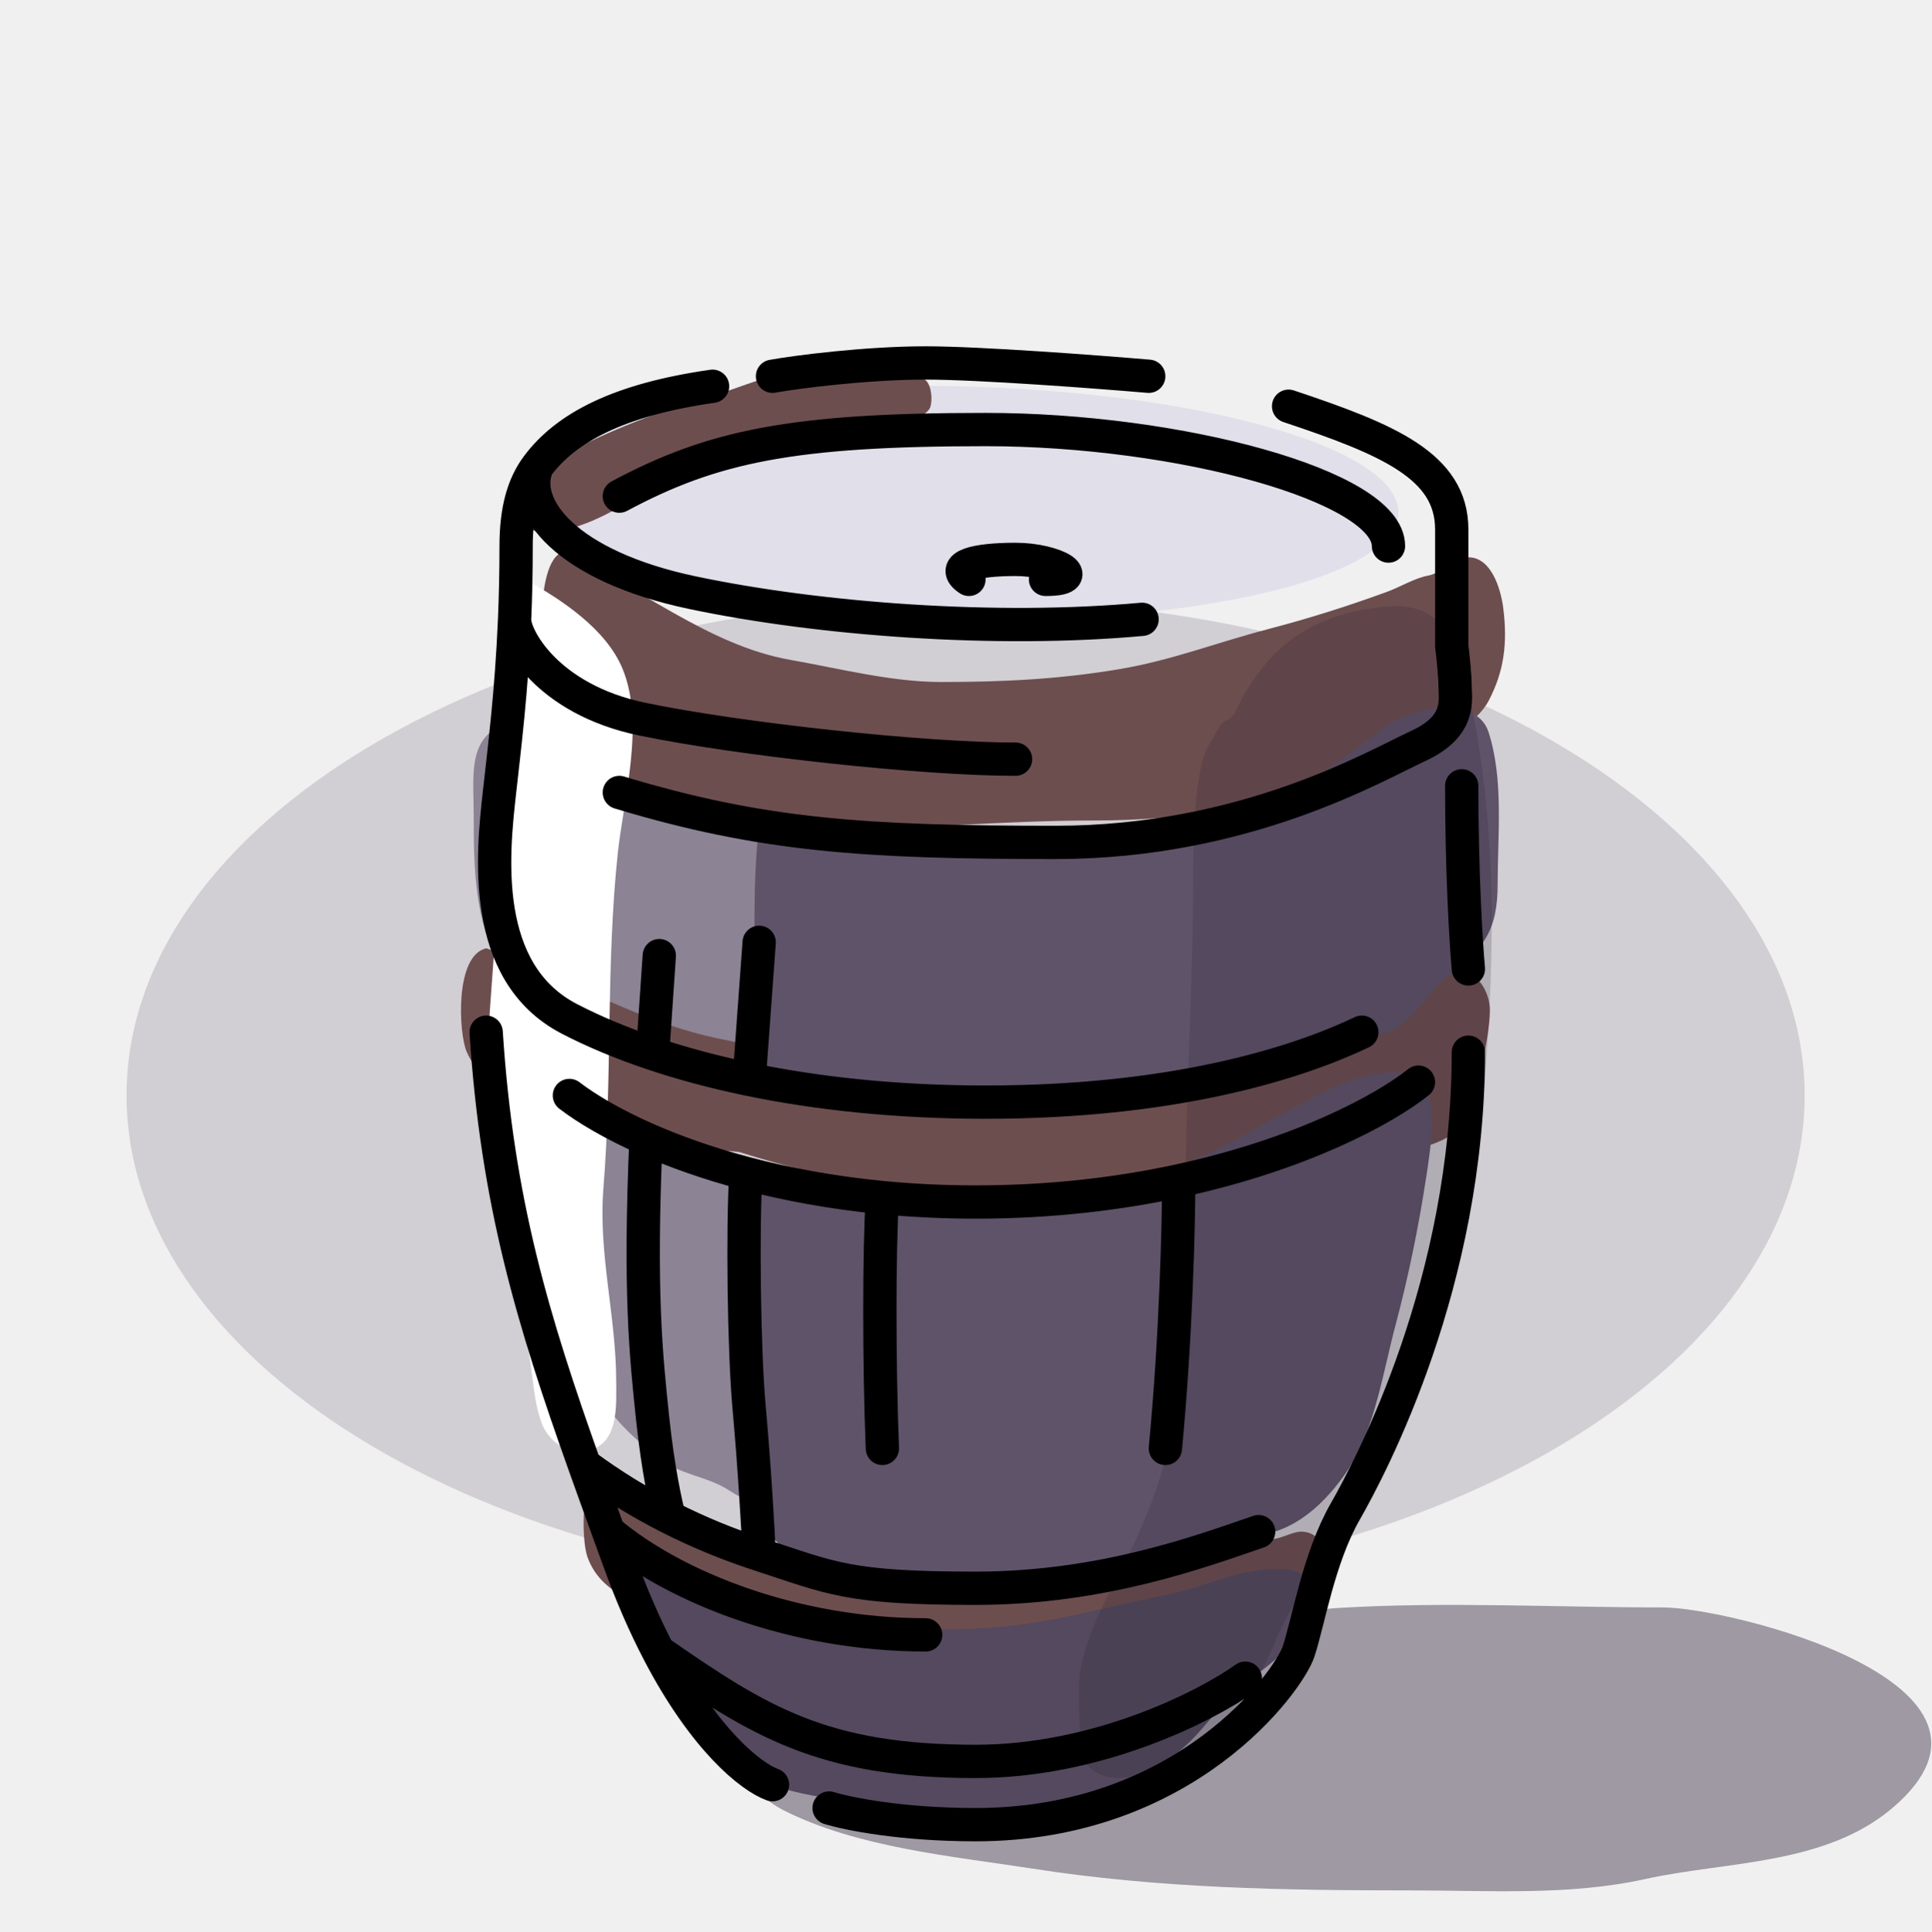
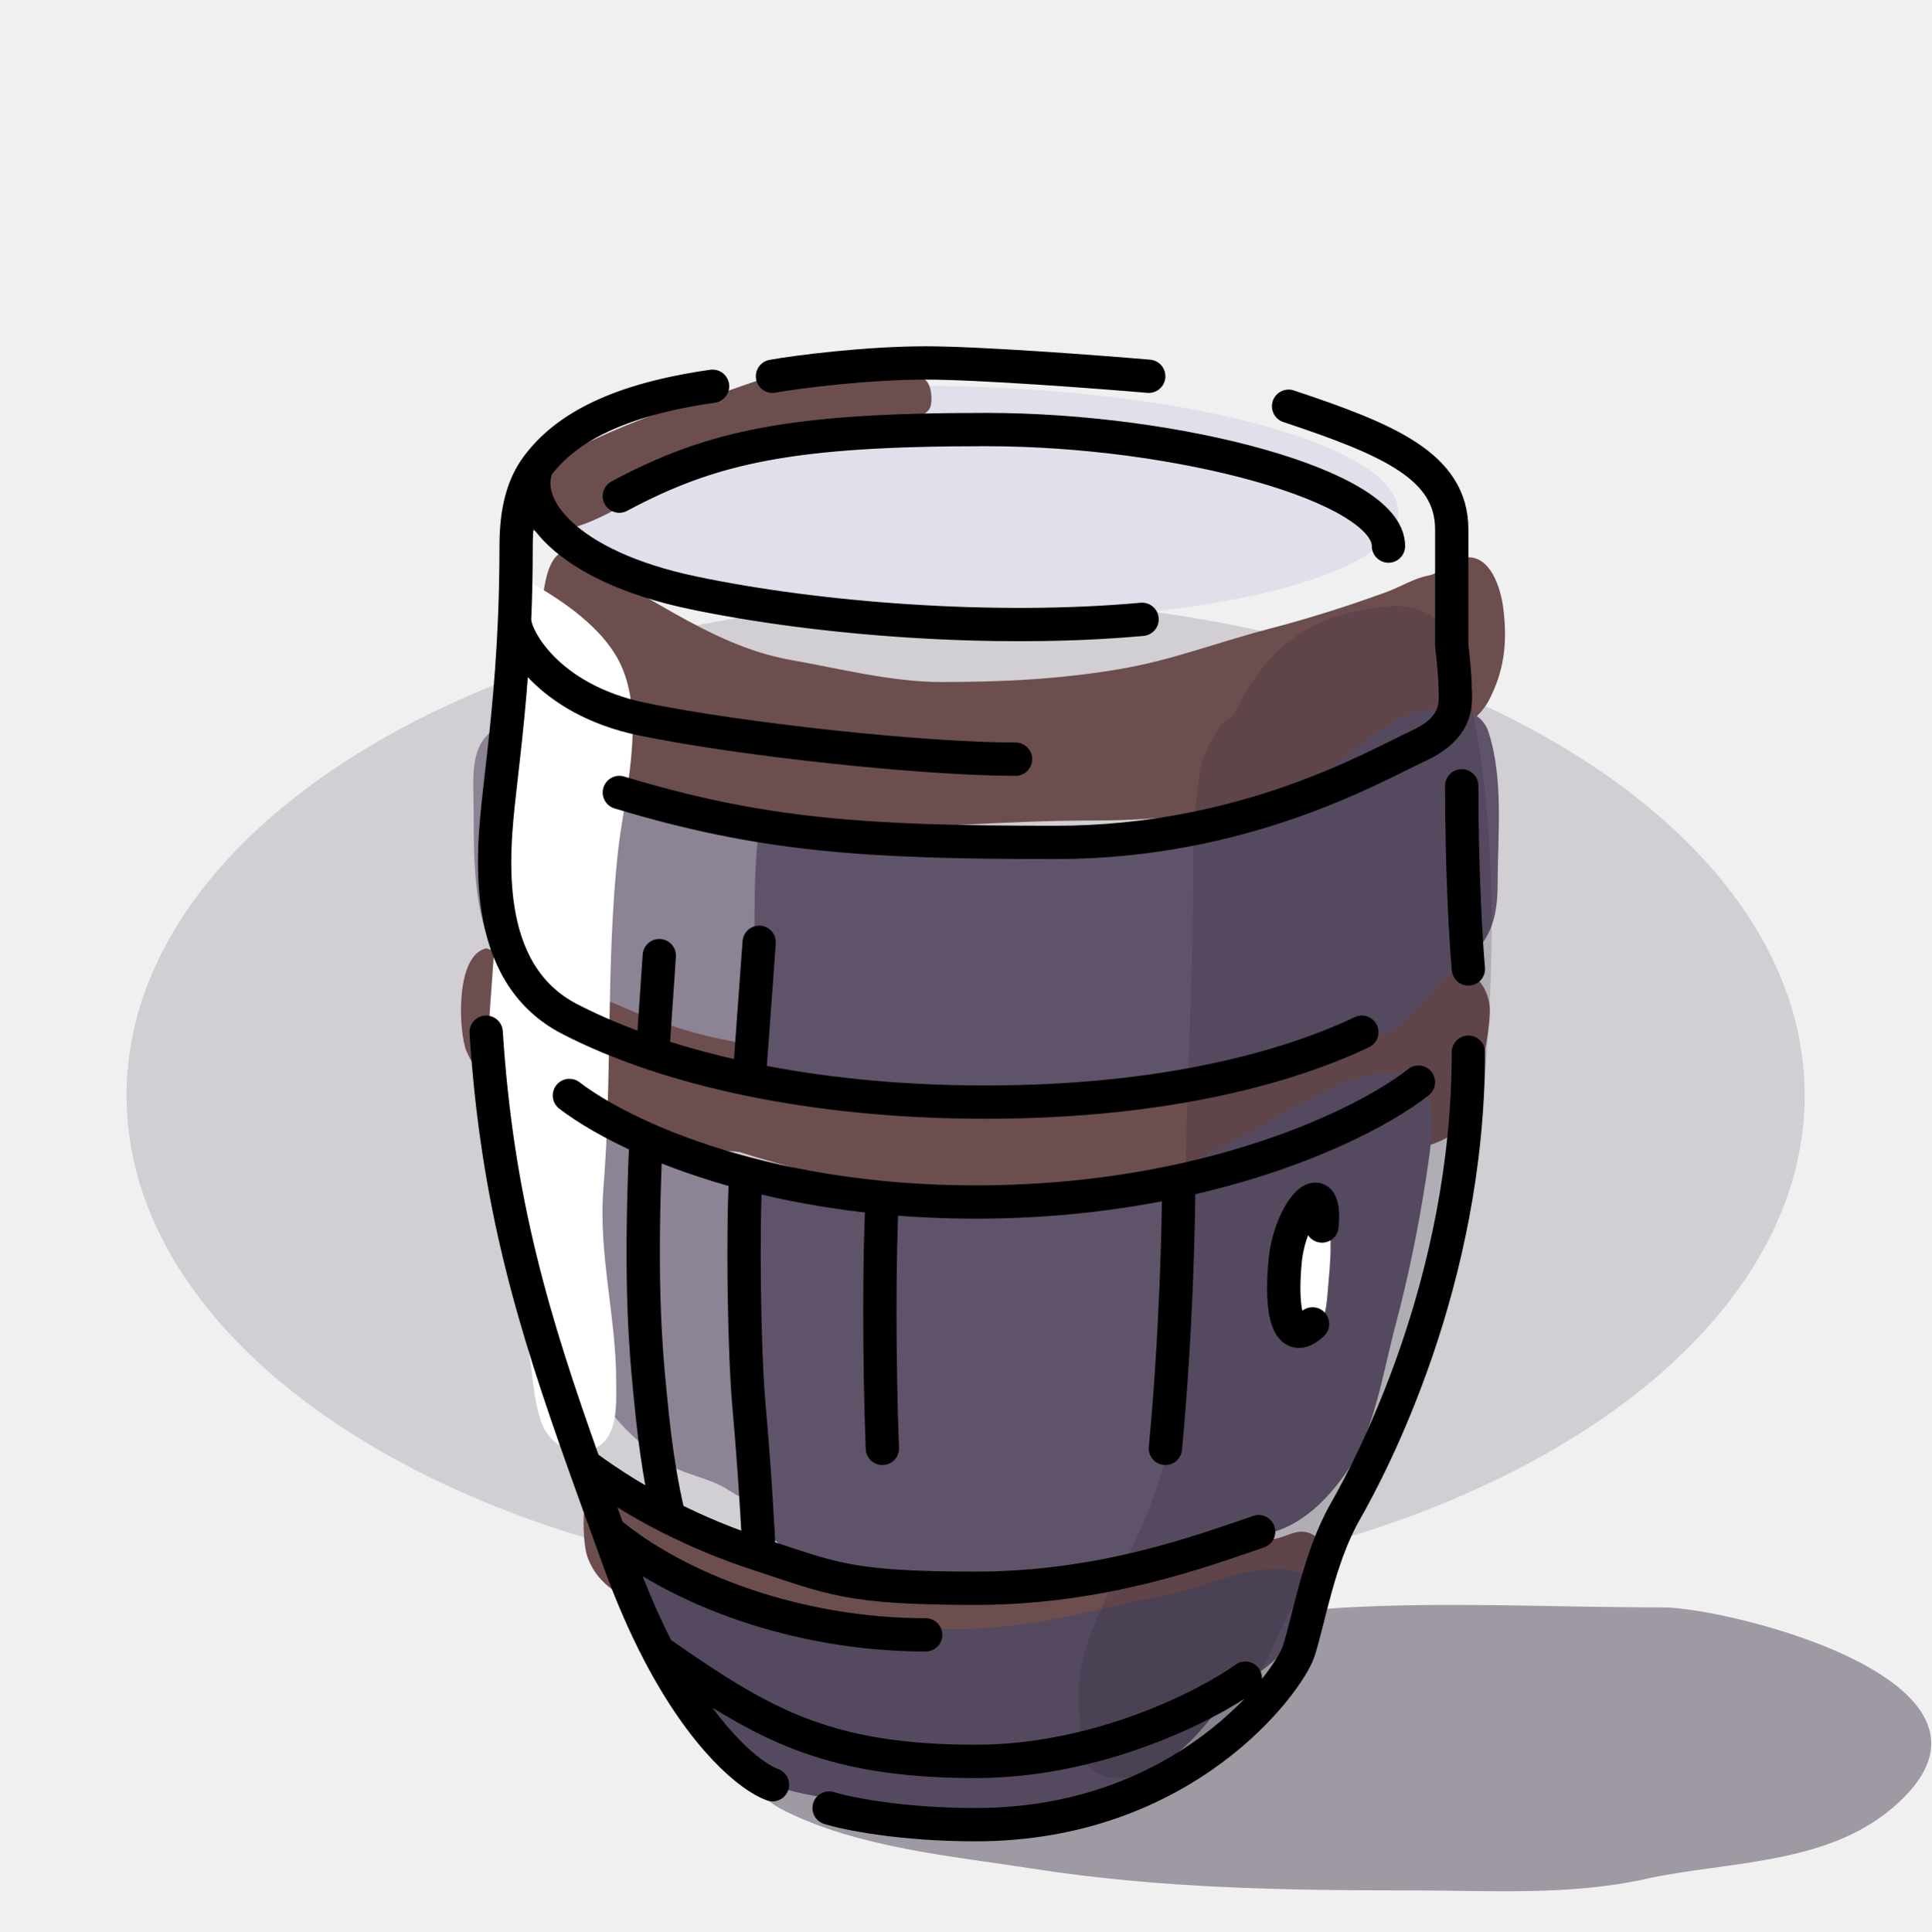
<svg xmlns="http://www.w3.org/2000/svg" width="290" height="290" viewBox="0 0 290 290" fill="none">
  <g clip-path="url(#clip0)">
    <path opacity="0.5" d="M163.804 244.001C145.503 245.943 134.014 253.181 115.404 253.181C111.363 259.686 109.64 267.758 117.603 271.805C128.759 277.476 143.066 278.729 155.004 280.593C174.053 283.566 192.675 283.871 211.961 283.871C223.601 283.871 235.588 284.696 247.04 282.166C259.228 279.474 274.03 280.129 284.196 271.477C306.114 252.825 259.6 241.378 249.729 241.378C233.645 241.378 217.265 240.486 201.205 241.443C194.667 241.833 188.196 243.625 181.649 243.738C175.716 243.841 169.717 243.373 163.804 244.001Z" fill="#4B4155" />
    <ellipse opacity="0.3" cx="145" cy="164.5" rx="126" ry="74.5" fill="#8C8394" />
    <path d="M90.414 118.011C85.218 115.506 79.632 112.504 75 109.063C70.244 111.441 71.132 116.746 71.132 122.547V122.56C71.132 129.55 71.132 140.038 76.016 145.673C80.677 151.051 85.126 158.424 91.548 161.803C95.255 163.755 100.062 165.206 104.245 165.206C106.473 165.206 109.744 165.898 111.68 164.607C113.85 163.16 113.365 156.898 113.791 154.557C114.313 151.687 114.869 148.734 115.65 145.925C117.413 139.577 116.513 132.808 114.232 126.769C113.68 125.309 112.507 121.539 110.546 121.539C107.87 121.539 104.958 121.907 102.354 121.256C98.371 120.26 94.201 119.836 90.414 118.011Z" fill="#8C8394" />
    <path d="M100.77 173.198C94.013 169.958 87.098 166.079 81.171 160.911C78.989 159.608 80.852 162.47 79.464 164.244C76.83 167.61 77.397 171.539 77.997 176.008C78.813 182.076 79.588 188.769 82.115 194.326C84.54 199.66 87.338 204.383 90.066 209.496C92.113 213.33 95.999 216.68 99.165 219.119C102.273 221.514 106.272 221.691 109.492 223.813C114.477 227.098 120.562 227.963 125.793 230.525C130.061 232.615 134.093 232.642 137.511 228.949C140.383 225.848 137.314 218.234 136.585 214.434C135.191 207.161 133.376 199.858 132.25 192.541C131.898 190.255 131.002 183.325 128.701 182.171C126.507 181.071 124.297 181.242 122.099 180.363C118.15 178.782 114.133 178.974 110.032 177.784C107.069 176.924 103.668 174.587 100.77 173.198Z" fill="#8C8394" />
    <path d="M118.74 99.099C106.053 96.864 95.895 87.814 84.231 83C79.818 85.226 81.349 103.01 82.704 107.109C85.845 116.617 93.421 119.029 102.783 121.128C105.589 121.757 108.195 123.074 111.029 123.747C114.761 124.633 118.67 124.594 122.481 124.594C136.46 124.594 150.401 123.208 164.358 123.208C170.202 123.208 176.661 122.789 182.415 121.821C192.418 120.139 204.713 118.353 213.565 112.809C216.926 110.705 221.615 108.924 223.567 105.184C225.88 100.75 226.387 96.562 225.743 91.357C225.366 88.321 223.857 83.481 220.284 83.693C218.495 83.799 216.432 86.07 214.481 86.428C212.397 86.81 210.268 88.149 208.221 88.892C202.129 91.105 196.579 92.859 190.393 94.477C182.624 96.509 175.924 99.163 168.061 100.485C158.948 102.017 150.542 102.411 141.263 102.411C133.884 102.411 126.001 100.377 118.74 99.099Z" fill="#6D4E4F" />
    <path d="M108.496 156.076C95.252 153.439 85.059 146.613 73.039 142.396C68.264 143.43 68.871 155.123 70.066 157.912C72.839 164.38 80.686 166.655 90.434 168.893C93.355 169.563 96.026 170.662 98.975 171.364C102.858 172.288 106.979 172.628 110.996 172.984C125.485 177.551 140.73 180.413 155.13 178.518C161.288 179.064 168.195 176.875 174.313 176.784C184.949 176.626 198.007 176.615 207.65 173.842C211.311 172.789 216.354 172.071 218.622 169.824C221.31 167.161 224.082 154.488 223.697 151.048C223.472 149.041 222.155 145.756 218.378 145.56C216.487 145.462 214.184 146.744 212.108 146.794C209.89 146.847 207.571 147.518 205.371 147.81C198.826 148.677 190.878 159.298 184.268 159.771C175.965 160.364 168.754 161.462 160.394 161.586C150.704 161.729 141.822 161.199 132.044 160.332C124.267 159.643 116.075 157.586 108.496 156.076Z" fill="#6D4E4F" />
    <path d="M116.401 231.702C106.716 229.578 99.316 223.798 90.546 220.295C87.031 221.243 87.342 231.34 88.187 233.736C90.147 239.293 95.878 241.167 103.003 242.987C105.139 243.533 107.086 244.451 109.241 245.023C112.079 245.776 115.099 246.022 118.042 246.283C128.619 250.06 139.77 252.356 150.356 250.55C154.867 250.95 159.959 248.978 164.449 248.828C172.254 248.568 181.834 248.406 188.939 245.897C191.637 244.945 195.345 244.265 197.035 242.297C199.037 239.965 199.634 237.646 199.391 234.678C199.249 232.946 198.321 230.124 195.552 229.998C194.166 229.935 192.462 231.07 190.938 231.137C189.31 231.209 187.601 231.816 185.984 232.094C181.173 232.92 176.802 233.525 171.947 234.011C165.849 234.621 160.546 235.653 154.412 235.858C147.301 236.095 140.792 235.74 133.628 235.105C127.931 234.6 121.944 232.918 116.401 231.702Z" fill="#6D4E4F" />
    <path d="M113.164 220.422C111.06 206.466 112.451 192.27 112.451 178.154C113.386 176.185 113.068 177.012 115.161 176.933C120.511 176.732 127.158 175.949 132.168 177.849C139.415 180.596 148.563 179.743 156.122 179.037L156.134 179.036C163.792 178.322 171.2 177.298 178.456 174.491C183.818 172.416 188.785 169.238 193.886 166.553C199.079 163.818 203.658 161.057 209.54 161.057C211.54 161.057 212.908 160.552 213.857 162.55C215.781 166.603 214.838 172.326 214.179 176.662C213.039 184.166 211.497 191.726 209.54 199.051C207.761 205.715 206.384 214.78 202.551 220.524C199.053 225.766 194.356 230.195 188.12 230.633C182.075 231.058 176.671 233.165 170.693 234.195C164.149 235.323 157.486 235.663 150.98 236.909C145.326 237.992 139.865 238.475 134.166 237.384C128.965 236.388 121.879 235.227 117.448 232.194C113.97 229.813 113.734 224.208 113.164 220.422Z" fill="#5F5369" />
    <path d="M113.39 150.867C113.39 141.896 112.938 132.824 114.003 123.91C115.346 119.881 119.275 123.631 122.58 124.386C127.382 125.484 132.35 125.135 137.284 125.135C147.574 125.135 157.806 125.282 168.054 124.523C173.466 124.122 179.145 123.322 184.323 121.595C188.868 120.081 193.766 118.675 197.938 116.286C201.708 114.126 205.082 111.15 208.694 108.729C212.512 106.17 221.758 104.428 223.534 109.955C225.822 117.072 224.895 125.364 224.895 132.726C224.895 139.886 222.734 142.438 217.543 146.442C214.07 149.122 212.446 153.544 208.013 155.156C202.26 157.248 195.941 157.574 190.28 159.751C187.864 160.68 183.831 158.968 181.873 160.534C181.125 161.132 178.086 161.678 177.107 161.895C174.213 162.538 171.024 163.121 168.054 163.121C164.099 163.121 160.5 164.346 156.617 164.346C144.166 164.346 132.016 165.794 119.653 162.984C113.085 161.492 113.39 156.432 113.39 150.867Z" fill="#5F5369" />
    <ellipse cx="143.5" cy="75.5" rx="66.5" ry="17.5" transform="rotate(1.32386 143.5 75.5)" fill="#E1DFEA" />
    <path d="M104.729 236.571C101.135 235.255 96.827 232.755 93 232.5C93 240.726 98.838 250.683 103.627 256.778C106.447 260.366 109.225 263.315 112.82 266.111C116.49 268.965 120.853 269.331 125.276 270.256C128.537 270.939 131.94 271.209 135.15 272.059C137.727 272.741 140.364 273.659 143.02 273.961C147.377 274.458 151.735 273.54 155.797 272.039C159.524 270.661 163.862 270.737 167.453 269.075C171.81 267.058 175.322 264.825 178.788 261.425C181.616 258.65 183.585 255.413 186.759 252.933C189.693 250.641 193.495 248.166 195.17 244.662C196.224 242.459 198.138 238.958 195.911 236.731C193.94 234.761 188.168 235.828 185.838 236.391C182.592 237.174 179.504 238.567 176.225 239.235C170.546 240.392 164.917 241.825 159.242 242.96C151.197 244.569 142.707 245.133 134.529 244.201C131.376 243.842 128.426 242.681 125.256 242.319C122.228 241.973 119.337 241.078 116.425 240.236C112.472 239.094 108.613 237.993 104.729 236.571Z" fill="#54495E" />
    <path opacity="0.2" d="M208.09 91.073C197.006 92.149 190.255 96.965 185.471 106.911C184.717 108.373 183.843 107.764 182.954 109.353C182.049 110.969 180.887 112.728 180.471 114.541C179.311 119.607 179.178 125.65 179.178 130.853C179.178 148.736 177.919 166.611 177.919 184.436C177.919 192.036 179.027 200.416 177.605 207.869C175.825 217.193 173.636 225.37 169.249 233.881C166.747 238.735 163.314 245.001 162.327 250.362C161.685 253.851 162.187 257.778 162.187 261.316C162.187 267.678 168.668 268.034 173.514 265.623C181.717 261.542 188.018 255.171 191.414 246.7C194.123 239.943 199.095 234.676 201.203 227.573C204.351 216.967 210.091 207.406 215.012 197.56C219.512 188.557 221.543 177.842 222.459 167.954C224.499 145.937 225.223 123.503 220.082 101.892C218.573 95.552 215.927 90.313 208.09 91.073Z" fill="#292130" />
    <path d="M104.774 60.149C96.203 62.56 88.637 66.106 80.714 70.126C78.244 70.949 78.121 73.17 78.121 75.601C78.121 77.383 78.756 79.662 80.894 79.833C86.238 80.26 91.835 76.948 96.202 74.268C101.338 71.116 108.25 69.157 114.228 68.181C117.819 67.595 121.521 66.511 125.051 65.588C127.788 64.872 130.693 65.195 133.407 64.435C134.706 64.072 139.158 62.614 139.674 61.194C140.064 60.122 139.887 57.941 139.062 57.16C135.499 53.784 129.422 54.891 124.961 54.891C117.965 54.891 111.422 58.279 104.774 60.149Z" fill="#6D4E4F" />
    <path d="M93.488 100.437C91.041 94.491 84.377 90.042 78.816 87C78.816 88.557 79.07 91.783 78.421 93.239C77.692 94.875 77.943 96.551 77.546 98.278C75.261 108.212 74.753 119.396 74.753 129.498C74.753 146.017 71.357 162.635 74.019 179.167C75.246 186.782 77.101 193.954 79.025 201.393L79.042 201.456C80.088 205.501 79.899 209.835 81.355 213.746C82.303 216.292 85.126 218.488 88.071 217.905C92.998 216.931 92.529 211.017 92.529 207.454C92.529 197.675 89.823 188.299 90.61 178.447C91.947 161.71 90.986 144.959 92.755 128.245C93.642 119.859 96.873 108.661 93.488 100.437Z" fill="white" />
-     <path d="M220.5 158C220.5 192.5 206 220 202 227C198 234 196.5 243.5 195 248C193.5 252.5 178 274 146.5 274C135.3 274 127.167 272.333 124.5 271.5M213 162.5C207.934 166.553 195.431 173.344 177 177.324M85.5 164.5C88.127 166.508 91.994 168.803 97 171.016M107 58C93 60 85.034 64.149 80.675 70M204.5 155C194 160 175.5 165.5 148 165.5C134.684 165.5 122.775 164.21 112.5 162.085M93 119C114.5 125.5 130 126.5 158.5 126.5C187 126.5 206.5 115 213 112C219.501 109 218.5 105 218.5 103C218.5 101.4 218.167 98.333 218 97C218 94.333 218 87.1 218 79.5C218 70 208.5 66 193.5 61M77.271 93C77.415 89.596 77.5 85.941 77.5 82C77.5 76.618 78.564 72.832 80.675 70M77.271 93C76.812 103.85 75.762 112.149 75 119C74 128 72 146 85.5 153C89.108 154.871 93.287 156.634 98 158.215M77.271 93C77.153 95.5 82 105 96.5 108C111 111 138.5 114 152.5 114M80.675 70C78.066 76 85 85 104 89C123 93 149.5 95 171.5 93M145.5 87C142.5 85 146.5 84 152.5 84C158.5 84 163.5 87 157 87M93 74.5C107 67 119 64.5 148 64.5C177 64.5 208.5 73 208.5 82M116 56.5C119.667 55.833 130.2 54.5 139 54.5C147 54.5 164.667 55.833 172.5 56.5M73 155C74.649 180.561 80.038 198.304 87.764 220M116 268C112.766 266.836 105.759 261.275 98.856 248M87.764 220C88.915 223.233 90.118 226.553 91.368 230M87.764 220C91.866 223.037 96.133 225.643 100.5 227.86M91.368 230C91.904 231.476 92.448 232.975 93 234.5C94.881 239.696 96.864 244.169 98.856 248M91.368 230C101.5 238.5 119.5 245.5 139 245.5M112 176.209C111.5 184.306 111.7 202.7 112.5 211.5C113.3 220.3 113.833 229.788 114 233.432M112 176.209C106.235 174.683 101.214 172.879 97 171.016M112 176.209C118.04 177.807 124.896 179.1 132.5 179.835M114 233.432C124.952 237.002 127.3 238.5 146.5 238.5C165.7 238.5 180.667 232.833 189 230M114 233.432C109.443 231.947 104.921 230.103 100.5 227.86M97 171.016C96 194 97 203.5 98 213C98.8 220.6 100 226.073 100.5 227.86M112.5 162.085L114 141.5M112.5 162.085C107.226 160.995 102.382 159.684 98 158.215M98 158.215L99 143.5M132.5 179.835C136.919 180.262 141.591 180.5 146.5 180.5C157.923 180.5 168.146 179.236 177 177.324M132.5 179.835C132 187.557 132 205 132.5 217.5M177 177.324C177 183.716 176.6 200.7 175 217.5M219.5 118C219.5 131.2 220.167 141.833 220.5 145.5M98.856 248C114 258.5 123.501 264.5 146.5 264.5C164.9 264.5 181.167 256.167 187 252" stroke="black" stroke-width="5" stroke-linecap="round" stroke-linejoin="round" />
+     <path d="M220.5 158C220.5 192.5 206 220 202 227C198 234 196.5 243.5 195 248C193.5 252.5 178 274 146.5 274C135.3 274 127.167 272.333 124.5 271.5M213 162.5C207.934 166.553 195.431 173.344 177 177.324M85.5 164.5C88.127 166.508 91.994 168.803 97 171.016M107 58C93 60 85.034 64.149 80.675 70M204.5 155C194 160 175.5 165.5 148 165.5C134.684 165.5 122.775 164.21 112.5 162.085M93 119C114.5 125.5 130 126.5 158.5 126.5C187 126.5 206.5 115 213 112C219.501 109 218.5 105 218.5 103C218.5 101.4 218.167 98.333 218 97C218 94.333 218 87.1 218 79.5C218 70 208.5 66 193.5 61M77.271 93C77.415 89.596 77.5 85.941 77.5 82C77.5 76.618 78.564 72.832 80.675 70M77.271 93C76.812 103.85 75.762 112.149 75 119C74 128 72 146 85.5 153C89.108 154.871 93.287 156.634 98 158.215M77.271 93C77.153 95.5 82 105 96.5 108C111 111 138.5 114 152.5 114M80.675 70C78.066 76 85 85 104 89C123 93 149.5 95 171.5 93M93 74.5C107 67 119 64.5 148 64.5C177 64.5 208.5 73 208.5 82M116 56.5C119.667 55.833 130.2 54.5 139 54.5C147 54.5 164.667 55.833 172.5 56.5M73 155C74.649 180.561 80.038 198.304 87.764 220M116 268C112.766 266.836 105.759 261.275 98.856 248M87.764 220C88.915 223.233 90.118 226.553 91.368 230M87.764 220C91.866 223.037 96.133 225.643 100.5 227.86M91.368 230C91.904 231.476 92.448 232.975 93 234.5C94.881 239.696 96.864 244.169 98.856 248M91.368 230C101.5 238.5 119.5 245.5 139 245.5M112 176.209C111.5 184.306 111.7 202.7 112.5 211.5C113.3 220.3 113.833 229.788 114 233.432M112 176.209C106.235 174.683 101.214 172.879 97 171.016M112 176.209C118.04 177.807 124.896 179.1 132.5 179.835M114 233.432C124.952 237.002 127.3 238.5 146.5 238.5C165.7 238.5 180.667 232.833 189 230M114 233.432C109.443 231.947 104.921 230.103 100.5 227.86M97 171.016C96 194 97 203.5 98 213C98.8 220.6 100 226.073 100.5 227.86M112.5 162.085L114 141.5M112.5 162.085C107.226 160.995 102.382 159.684 98 158.215M98 158.215L99 143.5M132.5 179.835C136.919 180.262 141.591 180.5 146.5 180.5C157.923 180.5 168.146 179.236 177 177.324M132.5 179.835C132 187.557 132 205 132.5 217.5M177 177.324C177 183.716 176.6 200.7 175 217.5M219.5 118C219.5 131.2 220.167 141.833 220.5 145.5M98.856 248C114 258.5 123.501 264.5 146.5 264.5C164.9 264.5 181.167 256.167 187 252" stroke="black" stroke-width="5" stroke-linecap="round" stroke-linejoin="round" />
+     <path d="M198.84 180.958C198.25 180.033 197.34 180.178 196.548 180.102C195.996 180.159 194.947 182.164 194.468 182.85C193.915 183.642 193.337 186.04 193.188 187.148C192.785 190.136 192.826 192.998 193.21 195.837C193.522 198.136 194.064 200.63 195.663 200.82C196.768 200.952 197.793 200.046 198.481 198.529C199.28 196.768 199.31 194.439 199.503 192.434C199.754 189.819 199.89 187.482 199.755 184.898C199.68 183.478 199.461 181.932 198.84 180.958Z" fill="white" />
+     <path d="M197.102 198.804C193.416 202.32 192.248 197.048 192.984 189.379C193.72 181.71 199.31 175.796 198.513 184.105" stroke="black" stroke-width="5" stroke-linecap="round" stroke-linejoin="round" />
  </g>
  <defs>
    <clipPath id="clip0">
      <rect width="290" height="290" fill="white" />
    </clipPath>
  </defs>
</svg>
